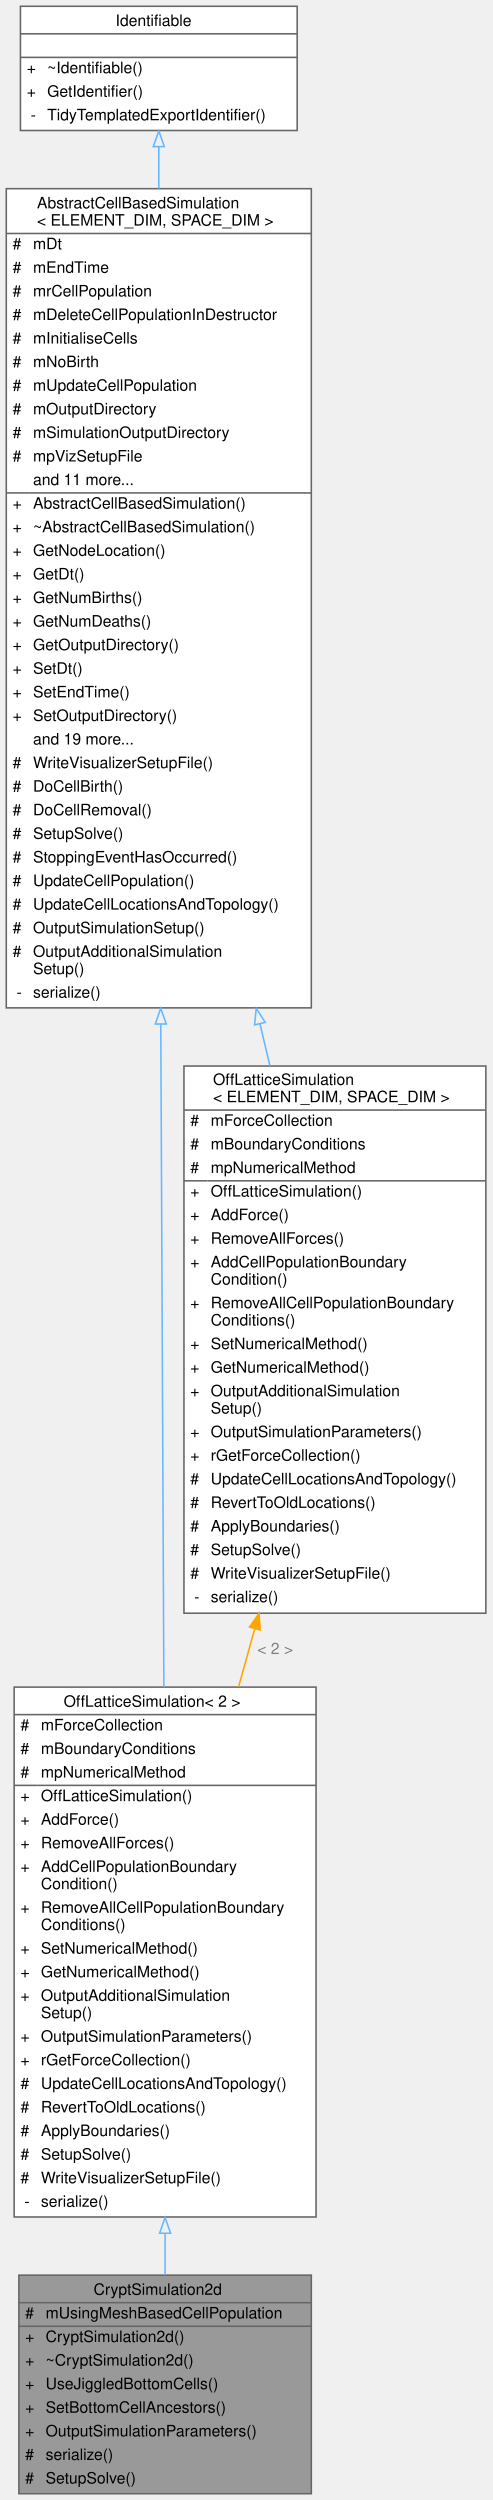
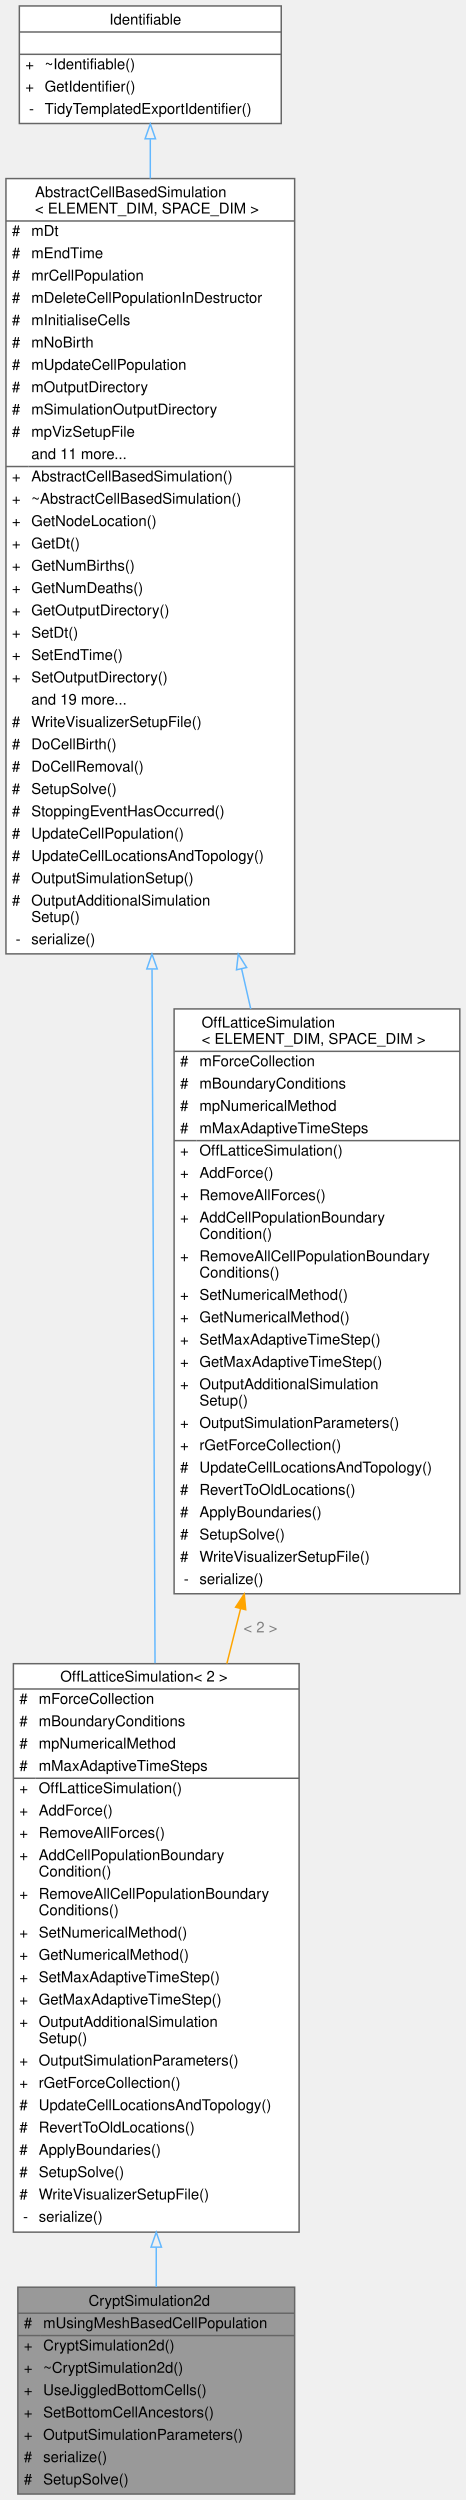
- <svg xmlns="http://www.w3.org/2000/svg" xmlns:xlink="http://www.w3.org/1999/xlink" width="313pt" height="1590pt" viewBox="0.00 0.00 313.00 1590.00">
-   <g id="graph0" class="graph" transform="scale(1 1) rotate(0) translate(4 1586)">
+ <svg xmlns="http://www.w3.org/2000/svg" xmlns:xlink="http://www.w3.org/1999/xlink" width="313pt" height="1680pt" viewBox="0.00 0.00 313.00 1680.00">
+   <g id="graph0" class="graph" transform="scale(1 1) rotate(0) translate(4 1676)">
    <g id="Node000001" class="node">
      <g id="a_Node000001">
        <a xlink:title=" ">
          <polygon fill="#999999" stroke="transparent" points="194,-139 8,-139 8,0 194,0 194,-139" />
          <text text-anchor="start" x="55.5" y="-126.5" font-family="Helvetica,sans-Serif" font-size="10.00">CryptSimulation2d</text>
          <text text-anchor="start" x="12" y="-111.5" font-family="Helvetica,sans-Serif" font-size="10.00">#</text>
          <text text-anchor="start" x="25" y="-111.5" font-family="Helvetica,sans-Serif" font-size="10.00">mUsingMeshBasedCellPopulation</text>
          <text text-anchor="start" x="12" y="-96.5" font-family="Helvetica,sans-Serif" font-size="10.00">+</text>
          <text text-anchor="start" x="25" y="-96.5" font-family="Helvetica,sans-Serif" font-size="10.00">CryptSimulation2d()</text>
          <text text-anchor="start" x="12" y="-81.5" font-family="Helvetica,sans-Serif" font-size="10.00">+</text>
          <text text-anchor="start" x="25" y="-81.5" font-family="Helvetica,sans-Serif" font-size="10.00">~CryptSimulation2d()</text>
          <text text-anchor="start" x="12" y="-66.5" font-family="Helvetica,sans-Serif" font-size="10.00">+</text>
          <text text-anchor="start" x="25" y="-66.5" font-family="Helvetica,sans-Serif" font-size="10.00">UseJiggledBottomCells()</text>
          <text text-anchor="start" x="12" y="-51.5" font-family="Helvetica,sans-Serif" font-size="10.00">+</text>
          <text text-anchor="start" x="25" y="-51.5" font-family="Helvetica,sans-Serif" font-size="10.00">SetBottomCellAncestors()</text>
          <text text-anchor="start" x="12" y="-36.5" font-family="Helvetica,sans-Serif" font-size="10.00">+</text>
          <text text-anchor="start" x="25" y="-36.5" font-family="Helvetica,sans-Serif" font-size="10.00">OutputSimulationParameters()</text>
          <text text-anchor="start" x="12" y="-21.5" font-family="Helvetica,sans-Serif" font-size="10.00">#</text>
          <text text-anchor="start" x="25" y="-21.5" font-family="Helvetica,sans-Serif" font-size="10.00">serialize()</text>
          <text text-anchor="start" x="12" y="-6.5" font-family="Helvetica,sans-Serif" font-size="10.00">#</text>
          <text text-anchor="start" x="25" y="-6.5" font-family="Helvetica,sans-Serif" font-size="10.00">SetupSolve()</text>
          <polygon fill="#666666" stroke="#666666" points="8,-121.5 8,-121.5 194,-121.5 194,-121.5 8,-121.5" />
          <polygon fill="#666666" stroke="#666666" points="8,-106.5 8,-106.5 23,-106.5 23,-106.5 8,-106.5" />
          <polygon fill="#666666" stroke="#666666" points="23,-106.5 23,-106.5 194,-106.5 194,-106.5 23,-106.5" />
          <polygon fill="none" stroke="#666666" points="8,0 8,-139 194,-139 194,0 8,0" />
        </a>
      </g>
    </g>
    <g id="Node000002" class="node">
      <g id="a_Node000002">
        <a xlink:href="classOffLatticeSimulation.html" target="_top" xlink:title=" ">
-           <polygon fill="white" stroke="transparent" points="197,-513 5,-513 5,-176 197,-176 197,-513" />
-           <text text-anchor="start" x="36.5" y="-500.5" font-family="Helvetica,sans-Serif" font-size="10.00">OffLatticeSimulation&lt; 2 &gt;</text>
-           <text text-anchor="start" x="9" y="-485.5" font-family="Helvetica,sans-Serif" font-size="10.00">#</text>
-           <text text-anchor="start" x="22" y="-485.5" font-family="Helvetica,sans-Serif" font-size="10.00">mForceCollection</text>
-           <text text-anchor="start" x="9" y="-470.5" font-family="Helvetica,sans-Serif" font-size="10.00">#</text>
-           <text text-anchor="start" x="22" y="-470.5" font-family="Helvetica,sans-Serif" font-size="10.00">mBoundaryConditions</text>
-           <text text-anchor="start" x="9" y="-455.5" font-family="Helvetica,sans-Serif" font-size="10.00">#</text>
-           <text text-anchor="start" x="22" y="-455.5" font-family="Helvetica,sans-Serif" font-size="10.00">mpNumericalMethod</text>
-           <text text-anchor="start" x="9" y="-440.5" font-family="Helvetica,sans-Serif" font-size="10.00">+</text>
-           <text text-anchor="start" x="22" y="-440.5" font-family="Helvetica,sans-Serif" font-size="10.00">OffLatticeSimulation()</text>
-           <text text-anchor="start" x="9" y="-425.5" font-family="Helvetica,sans-Serif" font-size="10.00">+</text>
-           <text text-anchor="start" x="22" y="-425.5" font-family="Helvetica,sans-Serif" font-size="10.00">AddForce()</text>
-           <text text-anchor="start" x="9" y="-410.5" font-family="Helvetica,sans-Serif" font-size="10.00">+</text>
-           <text text-anchor="start" x="22" y="-410.5" font-family="Helvetica,sans-Serif" font-size="10.00">RemoveAllForces()</text>
-           <text text-anchor="start" x="9" y="-395.5" font-family="Helvetica,sans-Serif" font-size="10.00">+</text>
-           <text text-anchor="start" x="22" y="-395.5" font-family="Helvetica,sans-Serif" font-size="10.00">AddCellPopulationBoundary</text>
-           <text text-anchor="start" x="22" y="-384.5" font-family="Helvetica,sans-Serif" font-size="10.00">Condition()</text>
-           <text text-anchor="start" x="9" y="-369.5" font-family="Helvetica,sans-Serif" font-size="10.00">+</text>
-           <text text-anchor="start" x="22" y="-369.5" font-family="Helvetica,sans-Serif" font-size="10.00">RemoveAllCellPopulationBoundary</text>
-           <text text-anchor="start" x="22" y="-358.5" font-family="Helvetica,sans-Serif" font-size="10.00">Conditions()</text>
-           <text text-anchor="start" x="9" y="-343.5" font-family="Helvetica,sans-Serif" font-size="10.00">+</text>
-           <text text-anchor="start" x="22" y="-343.5" font-family="Helvetica,sans-Serif" font-size="10.00">SetNumericalMethod()</text>
-           <text text-anchor="start" x="9" y="-328.5" font-family="Helvetica,sans-Serif" font-size="10.00">+</text>
-           <text text-anchor="start" x="22" y="-328.5" font-family="Helvetica,sans-Serif" font-size="10.00">GetNumericalMethod()</text>
-           <text text-anchor="start" x="9" y="-313.5" font-family="Helvetica,sans-Serif" font-size="10.00">+</text>
-           <text text-anchor="start" x="22" y="-313.5" font-family="Helvetica,sans-Serif" font-size="10.00">OutputAdditionalSimulation</text>
-           <text text-anchor="start" x="22" y="-302.5" font-family="Helvetica,sans-Serif" font-size="10.00">Setup()</text>
-           <text text-anchor="start" x="9" y="-287.5" font-family="Helvetica,sans-Serif" font-size="10.00">+</text>
-           <text text-anchor="start" x="22" y="-287.5" font-family="Helvetica,sans-Serif" font-size="10.00">OutputSimulationParameters()</text>
-           <text text-anchor="start" x="9" y="-272.5" font-family="Helvetica,sans-Serif" font-size="10.00">+</text>
-           <text text-anchor="start" x="22" y="-272.5" font-family="Helvetica,sans-Serif" font-size="10.00">rGetForceCollection()</text>
-           <text text-anchor="start" x="9" y="-257.5" font-family="Helvetica,sans-Serif" font-size="10.00">#</text>
-           <text text-anchor="start" x="22" y="-257.5" font-family="Helvetica,sans-Serif" font-size="10.00">UpdateCellLocationsAndTopology()</text>
-           <text text-anchor="start" x="9" y="-242.5" font-family="Helvetica,sans-Serif" font-size="10.00">#</text>
-           <text text-anchor="start" x="22" y="-242.5" font-family="Helvetica,sans-Serif" font-size="10.00">RevertToOldLocations()</text>
-           <text text-anchor="start" x="9" y="-227.5" font-family="Helvetica,sans-Serif" font-size="10.00">#</text>
-           <text text-anchor="start" x="22" y="-227.5" font-family="Helvetica,sans-Serif" font-size="10.00">ApplyBoundaries()</text>
-           <text text-anchor="start" x="9" y="-212.5" font-family="Helvetica,sans-Serif" font-size="10.00">#</text>
-           <text text-anchor="start" x="22" y="-212.5" font-family="Helvetica,sans-Serif" font-size="10.00">SetupSolve()</text>
-           <text text-anchor="start" x="9" y="-197.5" font-family="Helvetica,sans-Serif" font-size="10.00">#</text>
-           <text text-anchor="start" x="22" y="-197.5" font-family="Helvetica,sans-Serif" font-size="10.00">WriteVisualizerSetupFile()</text>
-           <text text-anchor="start" x="11.5" y="-182.5" font-family="Helvetica,sans-Serif" font-size="10.00">-</text>
-           <text text-anchor="start" x="22" y="-182.5" font-family="Helvetica,sans-Serif" font-size="10.00">serialize()</text>
-           <polygon fill="#666666" stroke="#666666" points="5,-495.5 5,-495.5 197,-495.5 197,-495.5 5,-495.5" />
-           <polygon fill="#666666" stroke="#666666" points="5,-450.5 5,-450.5 20,-450.5 20,-450.5 5,-450.5" />
-           <polygon fill="#666666" stroke="#666666" points="20,-450.5 20,-450.5 197,-450.5 197,-450.5 20,-450.5" />
-           <polygon fill="none" stroke="#666666" points="5,-176 5,-513 197,-513 197,-176 5,-176" />
+           <polygon fill="white" stroke="transparent" points="197,-558 5,-558 5,-176 197,-176 197,-558" />
+           <text text-anchor="start" x="36.5" y="-546" font-family="Helvetica,sans-Serif" font-size="10.00">OffLatticeSimulation&lt; 2 &gt;</text>
+           <text text-anchor="start" x="9" y="-531" font-family="Helvetica,sans-Serif" font-size="10.00">#</text>
+           <text text-anchor="start" x="22" y="-531" font-family="Helvetica,sans-Serif" font-size="10.00">mForceCollection</text>
+           <text text-anchor="start" x="9" y="-516" font-family="Helvetica,sans-Serif" font-size="10.00">#</text>
+           <text text-anchor="start" x="22" y="-516" font-family="Helvetica,sans-Serif" font-size="10.00">mBoundaryConditions</text>
+           <text text-anchor="start" x="9" y="-501" font-family="Helvetica,sans-Serif" font-size="10.00">#</text>
+           <text text-anchor="start" x="22" y="-501" font-family="Helvetica,sans-Serif" font-size="10.00">mpNumericalMethod</text>
+           <text text-anchor="start" x="9" y="-486" font-family="Helvetica,sans-Serif" font-size="10.00">#</text>
+           <text text-anchor="start" x="22" y="-486" font-family="Helvetica,sans-Serif" font-size="10.00">mMaxAdaptiveTimeSteps</text>
+           <text text-anchor="start" x="9" y="-471" font-family="Helvetica,sans-Serif" font-size="10.00">+</text>
+           <text text-anchor="start" x="22" y="-471" font-family="Helvetica,sans-Serif" font-size="10.00">OffLatticeSimulation()</text>
+           <text text-anchor="start" x="9" y="-456" font-family="Helvetica,sans-Serif" font-size="10.00">+</text>
+           <text text-anchor="start" x="22" y="-456" font-family="Helvetica,sans-Serif" font-size="10.00">AddForce()</text>
+           <text text-anchor="start" x="9" y="-441" font-family="Helvetica,sans-Serif" font-size="10.00">+</text>
+           <text text-anchor="start" x="22" y="-441" font-family="Helvetica,sans-Serif" font-size="10.00">RemoveAllForces()</text>
+           <text text-anchor="start" x="9" y="-426" font-family="Helvetica,sans-Serif" font-size="10.00">+</text>
+           <text text-anchor="start" x="22" y="-426" font-family="Helvetica,sans-Serif" font-size="10.00">AddCellPopulationBoundary</text>
+           <text text-anchor="start" x="22" y="-415" font-family="Helvetica,sans-Serif" font-size="10.00">Condition()</text>
+           <text text-anchor="start" x="9" y="-400" font-family="Helvetica,sans-Serif" font-size="10.00">+</text>
+           <text text-anchor="start" x="22" y="-400" font-family="Helvetica,sans-Serif" font-size="10.00">RemoveAllCellPopulationBoundary</text>
+           <text text-anchor="start" x="22" y="-389" font-family="Helvetica,sans-Serif" font-size="10.00">Conditions()</text>
+           <text text-anchor="start" x="9" y="-374" font-family="Helvetica,sans-Serif" font-size="10.00">+</text>
+           <text text-anchor="start" x="22" y="-374" font-family="Helvetica,sans-Serif" font-size="10.00">SetNumericalMethod()</text>
+           <text text-anchor="start" x="9" y="-359" font-family="Helvetica,sans-Serif" font-size="10.00">+</text>
+           <text text-anchor="start" x="22" y="-359" font-family="Helvetica,sans-Serif" font-size="10.00">GetNumericalMethod()</text>
+           <text text-anchor="start" x="9" y="-344" font-family="Helvetica,sans-Serif" font-size="10.00">+</text>
+           <text text-anchor="start" x="22" y="-344" font-family="Helvetica,sans-Serif" font-size="10.00">SetMaxAdaptiveTimeStep()</text>
+           <text text-anchor="start" x="9" y="-329" font-family="Helvetica,sans-Serif" font-size="10.00">+</text>
+           <text text-anchor="start" x="22" y="-329" font-family="Helvetica,sans-Serif" font-size="10.00">GetMaxAdaptiveTimeStep()</text>
+           <text text-anchor="start" x="9" y="-314" font-family="Helvetica,sans-Serif" font-size="10.00">+</text>
+           <text text-anchor="start" x="22" y="-314" font-family="Helvetica,sans-Serif" font-size="10.00">OutputAdditionalSimulation</text>
+           <text text-anchor="start" x="22" y="-303" font-family="Helvetica,sans-Serif" font-size="10.00">Setup()</text>
+           <text text-anchor="start" x="9" y="-288" font-family="Helvetica,sans-Serif" font-size="10.00">+</text>
+           <text text-anchor="start" x="22" y="-288" font-family="Helvetica,sans-Serif" font-size="10.00">OutputSimulationParameters()</text>
+           <text text-anchor="start" x="9" y="-273" font-family="Helvetica,sans-Serif" font-size="10.00">+</text>
+           <text text-anchor="start" x="22" y="-273" font-family="Helvetica,sans-Serif" font-size="10.00">rGetForceCollection()</text>
+           <text text-anchor="start" x="9" y="-258" font-family="Helvetica,sans-Serif" font-size="10.00">#</text>
+           <text text-anchor="start" x="22" y="-258" font-family="Helvetica,sans-Serif" font-size="10.00">UpdateCellLocationsAndTopology()</text>
+           <text text-anchor="start" x="9" y="-243" font-family="Helvetica,sans-Serif" font-size="10.00">#</text>
+           <text text-anchor="start" x="22" y="-243" font-family="Helvetica,sans-Serif" font-size="10.00">RevertToOldLocations()</text>
+           <text text-anchor="start" x="9" y="-228" font-family="Helvetica,sans-Serif" font-size="10.00">#</text>
+           <text text-anchor="start" x="22" y="-228" font-family="Helvetica,sans-Serif" font-size="10.00">ApplyBoundaries()</text>
+           <text text-anchor="start" x="9" y="-213" font-family="Helvetica,sans-Serif" font-size="10.00">#</text>
+           <text text-anchor="start" x="22" y="-213" font-family="Helvetica,sans-Serif" font-size="10.00">SetupSolve()</text>
+           <text text-anchor="start" x="9" y="-198" font-family="Helvetica,sans-Serif" font-size="10.00">#</text>
+           <text text-anchor="start" x="22" y="-198" font-family="Helvetica,sans-Serif" font-size="10.00">WriteVisualizerSetupFile()</text>
+           <text text-anchor="start" x="11.5" y="-183" font-family="Helvetica,sans-Serif" font-size="10.00">-</text>
+           <text text-anchor="start" x="22" y="-183" font-family="Helvetica,sans-Serif" font-size="10.00">serialize()</text>
+           <polygon fill="#666666" stroke="#666666" points="5,-541 5,-541 197,-541 197,-541 5,-541" />
+           <polygon fill="#666666" stroke="#666666" points="5,-481 5,-481 20,-481 20,-481 5,-481" />
+           <polygon fill="#666666" stroke="#666666" points="20,-481 20,-481 197,-481 197,-481 20,-481" />
+           <polygon fill="none" stroke="#666666" points="5,-176 5,-558 197,-558 197,-176 5,-176" />
        </a>
      </g>
    </g>
    <g id="edge1_Node000001_Node000002" class="edge">
      <g id="a_edge1_Node000001_Node000002">
        <a xlink:title=" ">
-           <path fill="none" stroke="#63b8ff" d="M101,-165.58C101,-156.38 101,-147.46 101,-139" />
-           <polygon fill="none" stroke="#63b8ff" points="97.5,-165.66 101,-175.66 104.5,-165.66 97.5,-165.66" />
+           <path fill="none" stroke="#63b8ff" d="M101,-165.77C101,-156.52 101,-147.57 101,-139.12" />
+           <polygon fill="none" stroke="#63b8ff" points="97.5,-165.93 101,-175.93 104.5,-165.93 97.5,-165.93" />
        </a>
      </g>
    </g>
    <g id="Node000003" class="node">
      <g id="a_Node000003">
        <a xlink:href="classAbstractCellBasedSimulation.html" target="_top" xlink:title=" ">
-           <polygon fill="white" stroke="transparent" points="194,-1466 0,-1466 0,-945 194,-945 194,-1466" />
-           <text text-anchor="start" x="19.5" y="-1453.5" font-family="Helvetica,sans-Serif" font-size="10.00">AbstractCellBasedSimulation</text>
-           <text text-anchor="start" x="19.5" y="-1442.5" font-family="Helvetica,sans-Serif" font-size="10.00">&lt; ELEMENT_DIM, SPACE_DIM &gt;</text>
+           <polygon fill="white" stroke="transparent" points="194,-1556 0,-1556 0,-1035 194,-1035 194,-1556" />
+           <text text-anchor="start" x="19.5" y="-1543.5" font-family="Helvetica,sans-Serif" font-size="10.00">AbstractCellBasedSimulation</text>
+           <text text-anchor="start" x="19.5" y="-1532.5" font-family="Helvetica,sans-Serif" font-size="10.00">&lt; ELEMENT_DIM, SPACE_DIM &gt;</text>
+           <text text-anchor="start" x="4" y="-1517.5" font-family="Helvetica,sans-Serif" font-size="10.00">#</text>
+           <text text-anchor="start" x="17" y="-1517.5" font-family="Helvetica,sans-Serif" font-size="10.00">mDt</text>
+           <text text-anchor="start" x="4" y="-1502.5" font-family="Helvetica,sans-Serif" font-size="10.00">#</text>
+           <text text-anchor="start" x="17" y="-1502.5" font-family="Helvetica,sans-Serif" font-size="10.00">mEndTime</text>
+           <text text-anchor="start" x="4" y="-1487.5" font-family="Helvetica,sans-Serif" font-size="10.00">#</text>
+           <text text-anchor="start" x="17" y="-1487.5" font-family="Helvetica,sans-Serif" font-size="10.00">mrCellPopulation</text>
+           <text text-anchor="start" x="4" y="-1472.5" font-family="Helvetica,sans-Serif" font-size="10.00">#</text>
+           <text text-anchor="start" x="17" y="-1472.5" font-family="Helvetica,sans-Serif" font-size="10.00">mDeleteCellPopulationInDestructor</text>
+           <text text-anchor="start" x="4" y="-1457.5" font-family="Helvetica,sans-Serif" font-size="10.00">#</text>
+           <text text-anchor="start" x="17" y="-1457.5" font-family="Helvetica,sans-Serif" font-size="10.00">mInitialiseCells</text>
+           <text text-anchor="start" x="4" y="-1442.5" font-family="Helvetica,sans-Serif" font-size="10.00">#</text>
+           <text text-anchor="start" x="17" y="-1442.5" font-family="Helvetica,sans-Serif" font-size="10.00">mNoBirth</text>
          <text text-anchor="start" x="4" y="-1427.5" font-family="Helvetica,sans-Serif" font-size="10.00">#</text>
-           <text text-anchor="start" x="17" y="-1427.5" font-family="Helvetica,sans-Serif" font-size="10.00">mDt</text>
+           <text text-anchor="start" x="17" y="-1427.5" font-family="Helvetica,sans-Serif" font-size="10.00">mUpdateCellPopulation</text>
          <text text-anchor="start" x="4" y="-1412.5" font-family="Helvetica,sans-Serif" font-size="10.00">#</text>
-           <text text-anchor="start" x="17" y="-1412.5" font-family="Helvetica,sans-Serif" font-size="10.00">mEndTime</text>
+           <text text-anchor="start" x="17" y="-1412.5" font-family="Helvetica,sans-Serif" font-size="10.00">mOutputDirectory</text>
          <text text-anchor="start" x="4" y="-1397.5" font-family="Helvetica,sans-Serif" font-size="10.00">#</text>
-           <text text-anchor="start" x="17" y="-1397.5" font-family="Helvetica,sans-Serif" font-size="10.00">mrCellPopulation</text>
+           <text text-anchor="start" x="17" y="-1397.5" font-family="Helvetica,sans-Serif" font-size="10.00">mSimulationOutputDirectory</text>
          <text text-anchor="start" x="4" y="-1382.5" font-family="Helvetica,sans-Serif" font-size="10.00">#</text>
-           <text text-anchor="start" x="17" y="-1382.5" font-family="Helvetica,sans-Serif" font-size="10.00">mDeleteCellPopulationInDestructor</text>
-           <text text-anchor="start" x="4" y="-1367.5" font-family="Helvetica,sans-Serif" font-size="10.00">#</text>
-           <text text-anchor="start" x="17" y="-1367.5" font-family="Helvetica,sans-Serif" font-size="10.00">mInitialiseCells</text>
-           <text text-anchor="start" x="4" y="-1352.5" font-family="Helvetica,sans-Serif" font-size="10.00">#</text>
-           <text text-anchor="start" x="17" y="-1352.5" font-family="Helvetica,sans-Serif" font-size="10.00">mNoBirth</text>
-           <text text-anchor="start" x="4" y="-1337.5" font-family="Helvetica,sans-Serif" font-size="10.00">#</text>
-           <text text-anchor="start" x="17" y="-1337.5" font-family="Helvetica,sans-Serif" font-size="10.00">mUpdateCellPopulation</text>
-           <text text-anchor="start" x="4" y="-1322.5" font-family="Helvetica,sans-Serif" font-size="10.00">#</text>
-           <text text-anchor="start" x="17" y="-1322.5" font-family="Helvetica,sans-Serif" font-size="10.00">mOutputDirectory</text>
-           <text text-anchor="start" x="4" y="-1307.5" font-family="Helvetica,sans-Serif" font-size="10.00">#</text>
-           <text text-anchor="start" x="17" y="-1307.5" font-family="Helvetica,sans-Serif" font-size="10.00">mSimulationOutputDirectory</text>
-           <text text-anchor="start" x="4" y="-1292.5" font-family="Helvetica,sans-Serif" font-size="10.00">#</text>
-           <text text-anchor="start" x="17" y="-1292.5" font-family="Helvetica,sans-Serif" font-size="10.00">mpVizSetupFile</text>
-           <text text-anchor="start" x="17" y="-1277.5" font-family="Helvetica,sans-Serif" font-size="10.00">and 11 more...</text>
+           <text text-anchor="start" x="17" y="-1382.5" font-family="Helvetica,sans-Serif" font-size="10.00">mpVizSetupFile</text>
+           <text text-anchor="start" x="17" y="-1367.5" font-family="Helvetica,sans-Serif" font-size="10.00">and 11 more...</text>
+           <text text-anchor="start" x="4" y="-1352.5" font-family="Helvetica,sans-Serif" font-size="10.00">+</text>
+           <text text-anchor="start" x="17" y="-1352.5" font-family="Helvetica,sans-Serif" font-size="10.00">AbstractCellBasedSimulation()</text>
+           <text text-anchor="start" x="4" y="-1337.5" font-family="Helvetica,sans-Serif" font-size="10.00">+</text>
+           <text text-anchor="start" x="17" y="-1337.5" font-family="Helvetica,sans-Serif" font-size="10.00">~AbstractCellBasedSimulation()</text>
+           <text text-anchor="start" x="4" y="-1322.5" font-family="Helvetica,sans-Serif" font-size="10.00">+</text>
+           <text text-anchor="start" x="17" y="-1322.5" font-family="Helvetica,sans-Serif" font-size="10.00">GetNodeLocation()</text>
+           <text text-anchor="start" x="4" y="-1307.5" font-family="Helvetica,sans-Serif" font-size="10.00">+</text>
+           <text text-anchor="start" x="17" y="-1307.5" font-family="Helvetica,sans-Serif" font-size="10.00">GetDt()</text>
+           <text text-anchor="start" x="4" y="-1292.5" font-family="Helvetica,sans-Serif" font-size="10.00">+</text>
+           <text text-anchor="start" x="17" y="-1292.5" font-family="Helvetica,sans-Serif" font-size="10.00">GetNumBirths()</text>
+           <text text-anchor="start" x="4" y="-1277.5" font-family="Helvetica,sans-Serif" font-size="10.00">+</text>
+           <text text-anchor="start" x="17" y="-1277.5" font-family="Helvetica,sans-Serif" font-size="10.00">GetNumDeaths()</text>
          <text text-anchor="start" x="4" y="-1262.5" font-family="Helvetica,sans-Serif" font-size="10.00">+</text>
-           <text text-anchor="start" x="17" y="-1262.5" font-family="Helvetica,sans-Serif" font-size="10.00">AbstractCellBasedSimulation()</text>
+           <text text-anchor="start" x="17" y="-1262.5" font-family="Helvetica,sans-Serif" font-size="10.00">GetOutputDirectory()</text>
          <text text-anchor="start" x="4" y="-1247.5" font-family="Helvetica,sans-Serif" font-size="10.00">+</text>
-           <text text-anchor="start" x="17" y="-1247.5" font-family="Helvetica,sans-Serif" font-size="10.00">~AbstractCellBasedSimulation()</text>
+           <text text-anchor="start" x="17" y="-1247.5" font-family="Helvetica,sans-Serif" font-size="10.00">SetDt()</text>
          <text text-anchor="start" x="4" y="-1232.5" font-family="Helvetica,sans-Serif" font-size="10.00">+</text>
-           <text text-anchor="start" x="17" y="-1232.5" font-family="Helvetica,sans-Serif" font-size="10.00">GetNodeLocation()</text>
+           <text text-anchor="start" x="17" y="-1232.5" font-family="Helvetica,sans-Serif" font-size="10.00">SetEndTime()</text>
          <text text-anchor="start" x="4" y="-1217.5" font-family="Helvetica,sans-Serif" font-size="10.00">+</text>
-           <text text-anchor="start" x="17" y="-1217.5" font-family="Helvetica,sans-Serif" font-size="10.00">GetDt()</text>
-           <text text-anchor="start" x="4" y="-1202.5" font-family="Helvetica,sans-Serif" font-size="10.00">+</text>
-           <text text-anchor="start" x="17" y="-1202.5" font-family="Helvetica,sans-Serif" font-size="10.00">GetNumBirths()</text>
-           <text text-anchor="start" x="4" y="-1187.5" font-family="Helvetica,sans-Serif" font-size="10.00">+</text>
-           <text text-anchor="start" x="17" y="-1187.5" font-family="Helvetica,sans-Serif" font-size="10.00">GetNumDeaths()</text>
-           <text text-anchor="start" x="4" y="-1172.5" font-family="Helvetica,sans-Serif" font-size="10.00">+</text>
-           <text text-anchor="start" x="17" y="-1172.5" font-family="Helvetica,sans-Serif" font-size="10.00">GetOutputDirectory()</text>
-           <text text-anchor="start" x="4" y="-1157.5" font-family="Helvetica,sans-Serif" font-size="10.00">+</text>
-           <text text-anchor="start" x="17" y="-1157.5" font-family="Helvetica,sans-Serif" font-size="10.00">SetDt()</text>
-           <text text-anchor="start" x="4" y="-1142.5" font-family="Helvetica,sans-Serif" font-size="10.00">+</text>
-           <text text-anchor="start" x="17" y="-1142.5" font-family="Helvetica,sans-Serif" font-size="10.00">SetEndTime()</text>
-           <text text-anchor="start" x="4" y="-1127.5" font-family="Helvetica,sans-Serif" font-size="10.00">+</text>
-           <text text-anchor="start" x="17" y="-1127.5" font-family="Helvetica,sans-Serif" font-size="10.00">SetOutputDirectory()</text>
-           <text text-anchor="start" x="17" y="-1112.5" font-family="Helvetica,sans-Serif" font-size="10.00">and 19 more...</text>
+           <text text-anchor="start" x="17" y="-1217.5" font-family="Helvetica,sans-Serif" font-size="10.00">SetOutputDirectory()</text>
+           <text text-anchor="start" x="17" y="-1202.5" font-family="Helvetica,sans-Serif" font-size="10.00">and 19 more...</text>
+           <text text-anchor="start" x="4" y="-1187.5" font-family="Helvetica,sans-Serif" font-size="10.00">#</text>
+           <text text-anchor="start" x="17" y="-1187.5" font-family="Helvetica,sans-Serif" font-size="10.00">WriteVisualizerSetupFile()</text>
+           <text text-anchor="start" x="4" y="-1172.5" font-family="Helvetica,sans-Serif" font-size="10.00">#</text>
+           <text text-anchor="start" x="17" y="-1172.5" font-family="Helvetica,sans-Serif" font-size="10.00">DoCellBirth()</text>
+           <text text-anchor="start" x="4" y="-1157.5" font-family="Helvetica,sans-Serif" font-size="10.00">#</text>
+           <text text-anchor="start" x="17" y="-1157.5" font-family="Helvetica,sans-Serif" font-size="10.00">DoCellRemoval()</text>
+           <text text-anchor="start" x="4" y="-1142.5" font-family="Helvetica,sans-Serif" font-size="10.00">#</text>
+           <text text-anchor="start" x="17" y="-1142.5" font-family="Helvetica,sans-Serif" font-size="10.00">SetupSolve()</text>
+           <text text-anchor="start" x="4" y="-1127.5" font-family="Helvetica,sans-Serif" font-size="10.00">#</text>
+           <text text-anchor="start" x="17" y="-1127.5" font-family="Helvetica,sans-Serif" font-size="10.00">StoppingEventHasOccurred()</text>
+           <text text-anchor="start" x="4" y="-1112.5" font-family="Helvetica,sans-Serif" font-size="10.00">#</text>
+           <text text-anchor="start" x="17" y="-1112.5" font-family="Helvetica,sans-Serif" font-size="10.00">UpdateCellPopulation()</text>
          <text text-anchor="start" x="4" y="-1097.5" font-family="Helvetica,sans-Serif" font-size="10.00">#</text>
-           <text text-anchor="start" x="17" y="-1097.5" font-family="Helvetica,sans-Serif" font-size="10.00">WriteVisualizerSetupFile()</text>
+           <text text-anchor="start" x="17" y="-1097.5" font-family="Helvetica,sans-Serif" font-size="10.00">UpdateCellLocationsAndTopology()</text>
          <text text-anchor="start" x="4" y="-1082.5" font-family="Helvetica,sans-Serif" font-size="10.00">#</text>
-           <text text-anchor="start" x="17" y="-1082.5" font-family="Helvetica,sans-Serif" font-size="10.00">DoCellBirth()</text>
+           <text text-anchor="start" x="17" y="-1082.5" font-family="Helvetica,sans-Serif" font-size="10.00">OutputSimulationSetup()</text>
          <text text-anchor="start" x="4" y="-1067.5" font-family="Helvetica,sans-Serif" font-size="10.00">#</text>
-           <text text-anchor="start" x="17" y="-1067.5" font-family="Helvetica,sans-Serif" font-size="10.00">DoCellRemoval()</text>
-           <text text-anchor="start" x="4" y="-1052.5" font-family="Helvetica,sans-Serif" font-size="10.00">#</text>
-           <text text-anchor="start" x="17" y="-1052.5" font-family="Helvetica,sans-Serif" font-size="10.00">SetupSolve()</text>
-           <text text-anchor="start" x="4" y="-1037.5" font-family="Helvetica,sans-Serif" font-size="10.00">#</text>
-           <text text-anchor="start" x="17" y="-1037.5" font-family="Helvetica,sans-Serif" font-size="10.00">StoppingEventHasOccurred()</text>
-           <text text-anchor="start" x="4" y="-1022.5" font-family="Helvetica,sans-Serif" font-size="10.00">#</text>
-           <text text-anchor="start" x="17" y="-1022.5" font-family="Helvetica,sans-Serif" font-size="10.00">UpdateCellPopulation()</text>
-           <text text-anchor="start" x="4" y="-1007.5" font-family="Helvetica,sans-Serif" font-size="10.00">#</text>
-           <text text-anchor="start" x="17" y="-1007.5" font-family="Helvetica,sans-Serif" font-size="10.00">UpdateCellLocationsAndTopology()</text>
-           <text text-anchor="start" x="4" y="-992.5" font-family="Helvetica,sans-Serif" font-size="10.00">#</text>
-           <text text-anchor="start" x="17" y="-992.5" font-family="Helvetica,sans-Serif" font-size="10.00">OutputSimulationSetup()</text>
-           <text text-anchor="start" x="4" y="-977.5" font-family="Helvetica,sans-Serif" font-size="10.00">#</text>
-           <text text-anchor="start" x="17" y="-977.5" font-family="Helvetica,sans-Serif" font-size="10.00">OutputAdditionalSimulation</text>
-           <text text-anchor="start" x="17" y="-966.5" font-family="Helvetica,sans-Serif" font-size="10.00">Setup()</text>
-           <text text-anchor="start" x="6.5" y="-951.5" font-family="Helvetica,sans-Serif" font-size="10.00">-</text>
-           <text text-anchor="start" x="17" y="-951.5" font-family="Helvetica,sans-Serif" font-size="10.00">serialize()</text>
-           <polygon fill="#666666" stroke="#666666" points="0,-1437.5 0,-1437.5 194,-1437.5 194,-1437.5 0,-1437.5" />
-           <polygon fill="#666666" stroke="#666666" points="0,-1272.5 0,-1272.5 15,-1272.5 15,-1272.5 0,-1272.5" />
-           <polygon fill="#666666" stroke="#666666" points="15,-1272.5 15,-1272.5 194,-1272.5 194,-1272.5 15,-1272.5" />
-           <polygon fill="none" stroke="#666666" points="0,-945 0,-1466 194,-1466 194,-945 0,-945" />
+           <text text-anchor="start" x="17" y="-1067.5" font-family="Helvetica,sans-Serif" font-size="10.00">OutputAdditionalSimulation</text>
+           <text text-anchor="start" x="17" y="-1056.5" font-family="Helvetica,sans-Serif" font-size="10.00">Setup()</text>
+           <text text-anchor="start" x="6.5" y="-1041.5" font-family="Helvetica,sans-Serif" font-size="10.00">-</text>
+           <text text-anchor="start" x="17" y="-1041.5" font-family="Helvetica,sans-Serif" font-size="10.00">serialize()</text>
+           <polygon fill="#666666" stroke="#666666" points="0,-1527.5 0,-1527.5 194,-1527.5 194,-1527.5 0,-1527.5" />
+           <polygon fill="#666666" stroke="#666666" points="0,-1362.5 0,-1362.5 15,-1362.5 15,-1362.5 0,-1362.5" />
+           <polygon fill="#666666" stroke="#666666" points="15,-1362.5 15,-1362.5 194,-1362.5 194,-1362.5 15,-1362.5" />
+           <polygon fill="none" stroke="#666666" points="0,-1035 0,-1556 194,-1556 194,-1035 0,-1035" />
        </a>
      </g>
    </g>
    <g id="edge2_Node000002_Node000003" class="edge">
      <g id="a_edge2_Node000002_Node000003">
        <a xlink:title=" ">
-           <path fill="none" stroke="#63b8ff" d="M98.26,-934.42C98.9,-796.38 99.66,-632.75 100.22,-513.04" />
-           <polygon fill="none" stroke="#63b8ff" points="94.76,-934.72 98.21,-944.73 101.76,-934.75 94.76,-934.72" />
+           <path fill="none" stroke="#63b8ff" d="M98.17,-1024.63C98.81,-875.12 99.6,-692.86 100.18,-558.33" />
+           <polygon fill="none" stroke="#63b8ff" points="94.66,-1024.86 98.12,-1034.88 101.66,-1024.89 94.66,-1024.86" />
        </a>
      </g>
    </g>
    <g id="Node000005" class="node">
      <g id="a_Node000005">
        <a xlink:href="classOffLatticeSimulation.html" target="_top" xlink:title=" ">
-           <polygon fill="white" stroke="transparent" points="305,-908 113,-908 113,-560 305,-560 305,-908" />
-           <text text-anchor="start" x="131.5" y="-896" font-family="Helvetica,sans-Serif" font-size="10.00">OffLatticeSimulation</text>
-           <text text-anchor="start" x="131.5" y="-885" font-family="Helvetica,sans-Serif" font-size="10.00">&lt; ELEMENT_DIM, SPACE_DIM &gt;</text>
-           <text text-anchor="start" x="117" y="-870" font-family="Helvetica,sans-Serif" font-size="10.00">#</text>
-           <text text-anchor="start" x="130" y="-870" font-family="Helvetica,sans-Serif" font-size="10.00">mForceCollection</text>
-           <text text-anchor="start" x="117" y="-855" font-family="Helvetica,sans-Serif" font-size="10.00">#</text>
-           <text text-anchor="start" x="130" y="-855" font-family="Helvetica,sans-Serif" font-size="10.00">mBoundaryConditions</text>
-           <text text-anchor="start" x="117" y="-840" font-family="Helvetica,sans-Serif" font-size="10.00">#</text>
-           <text text-anchor="start" x="130" y="-840" font-family="Helvetica,sans-Serif" font-size="10.00">mpNumericalMethod</text>
-           <text text-anchor="start" x="117" y="-825" font-family="Helvetica,sans-Serif" font-size="10.00">+</text>
-           <text text-anchor="start" x="130" y="-825" font-family="Helvetica,sans-Serif" font-size="10.00">OffLatticeSimulation()</text>
-           <text text-anchor="start" x="117" y="-810" font-family="Helvetica,sans-Serif" font-size="10.00">+</text>
-           <text text-anchor="start" x="130" y="-810" font-family="Helvetica,sans-Serif" font-size="10.00">AddForce()</text>
-           <text text-anchor="start" x="117" y="-795" font-family="Helvetica,sans-Serif" font-size="10.00">+</text>
-           <text text-anchor="start" x="130" y="-795" font-family="Helvetica,sans-Serif" font-size="10.00">RemoveAllForces()</text>
-           <text text-anchor="start" x="117" y="-780" font-family="Helvetica,sans-Serif" font-size="10.00">+</text>
-           <text text-anchor="start" x="130" y="-780" font-family="Helvetica,sans-Serif" font-size="10.00">AddCellPopulationBoundary</text>
-           <text text-anchor="start" x="130" y="-769" font-family="Helvetica,sans-Serif" font-size="10.00">Condition()</text>
-           <text text-anchor="start" x="117" y="-754" font-family="Helvetica,sans-Serif" font-size="10.00">+</text>
-           <text text-anchor="start" x="130" y="-754" font-family="Helvetica,sans-Serif" font-size="10.00">RemoveAllCellPopulationBoundary</text>
-           <text text-anchor="start" x="130" y="-743" font-family="Helvetica,sans-Serif" font-size="10.00">Conditions()</text>
-           <text text-anchor="start" x="117" y="-728" font-family="Helvetica,sans-Serif" font-size="10.00">+</text>
-           <text text-anchor="start" x="130" y="-728" font-family="Helvetica,sans-Serif" font-size="10.00">SetNumericalMethod()</text>
-           <text text-anchor="start" x="117" y="-713" font-family="Helvetica,sans-Serif" font-size="10.00">+</text>
-           <text text-anchor="start" x="130" y="-713" font-family="Helvetica,sans-Serif" font-size="10.00">GetNumericalMethod()</text>
-           <text text-anchor="start" x="117" y="-698" font-family="Helvetica,sans-Serif" font-size="10.00">+</text>
-           <text text-anchor="start" x="130" y="-698" font-family="Helvetica,sans-Serif" font-size="10.00">OutputAdditionalSimulation</text>
-           <text text-anchor="start" x="130" y="-687" font-family="Helvetica,sans-Serif" font-size="10.00">Setup()</text>
-           <text text-anchor="start" x="117" y="-672" font-family="Helvetica,sans-Serif" font-size="10.00">+</text>
-           <text text-anchor="start" x="130" y="-672" font-family="Helvetica,sans-Serif" font-size="10.00">OutputSimulationParameters()</text>
-           <text text-anchor="start" x="117" y="-657" font-family="Helvetica,sans-Serif" font-size="10.00">+</text>
-           <text text-anchor="start" x="130" y="-657" font-family="Helvetica,sans-Serif" font-size="10.00">rGetForceCollection()</text>
-           <text text-anchor="start" x="117" y="-642" font-family="Helvetica,sans-Serif" font-size="10.00">#</text>
-           <text text-anchor="start" x="130" y="-642" font-family="Helvetica,sans-Serif" font-size="10.00">UpdateCellLocationsAndTopology()</text>
-           <text text-anchor="start" x="117" y="-627" font-family="Helvetica,sans-Serif" font-size="10.00">#</text>
-           <text text-anchor="start" x="130" y="-627" font-family="Helvetica,sans-Serif" font-size="10.00">RevertToOldLocations()</text>
-           <text text-anchor="start" x="117" y="-612" font-family="Helvetica,sans-Serif" font-size="10.00">#</text>
-           <text text-anchor="start" x="130" y="-612" font-family="Helvetica,sans-Serif" font-size="10.00">ApplyBoundaries()</text>
-           <text text-anchor="start" x="117" y="-597" font-family="Helvetica,sans-Serif" font-size="10.00">#</text>
-           <text text-anchor="start" x="130" y="-597" font-family="Helvetica,sans-Serif" font-size="10.00">SetupSolve()</text>
-           <text text-anchor="start" x="117" y="-582" font-family="Helvetica,sans-Serif" font-size="10.00">#</text>
-           <text text-anchor="start" x="130" y="-582" font-family="Helvetica,sans-Serif" font-size="10.00">WriteVisualizerSetupFile()</text>
-           <text text-anchor="start" x="119.5" y="-567" font-family="Helvetica,sans-Serif" font-size="10.00">-</text>
-           <text text-anchor="start" x="130" y="-567" font-family="Helvetica,sans-Serif" font-size="10.00">serialize()</text>
-           <polygon fill="#666666" stroke="#666666" points="113,-880 113,-880 305,-880 305,-880 113,-880" />
-           <polygon fill="#666666" stroke="#666666" points="113,-835 113,-835 128,-835 128,-835 113,-835" />
-           <polygon fill="#666666" stroke="#666666" points="128,-835 128,-835 305,-835 305,-835 128,-835" />
-           <polygon fill="none" stroke="#666666" points="113,-560 113,-908 305,-908 305,-560 113,-560" />
+           <polygon fill="white" stroke="transparent" points="305,-998 113,-998 113,-605 305,-605 305,-998" />
+           <text text-anchor="start" x="131.5" y="-985.5" font-family="Helvetica,sans-Serif" font-size="10.00">OffLatticeSimulation</text>
+           <text text-anchor="start" x="131.5" y="-974.5" font-family="Helvetica,sans-Serif" font-size="10.00">&lt; ELEMENT_DIM, SPACE_DIM &gt;</text>
+           <text text-anchor="start" x="117" y="-959.5" font-family="Helvetica,sans-Serif" font-size="10.00">#</text>
+           <text text-anchor="start" x="130" y="-959.5" font-family="Helvetica,sans-Serif" font-size="10.00">mForceCollection</text>
+           <text text-anchor="start" x="117" y="-944.5" font-family="Helvetica,sans-Serif" font-size="10.00">#</text>
+           <text text-anchor="start" x="130" y="-944.5" font-family="Helvetica,sans-Serif" font-size="10.00">mBoundaryConditions</text>
+           <text text-anchor="start" x="117" y="-929.5" font-family="Helvetica,sans-Serif" font-size="10.00">#</text>
+           <text text-anchor="start" x="130" y="-929.5" font-family="Helvetica,sans-Serif" font-size="10.00">mpNumericalMethod</text>
+           <text text-anchor="start" x="117" y="-914.5" font-family="Helvetica,sans-Serif" font-size="10.00">#</text>
+           <text text-anchor="start" x="130" y="-914.5" font-family="Helvetica,sans-Serif" font-size="10.00">mMaxAdaptiveTimeSteps</text>
+           <text text-anchor="start" x="117" y="-899.5" font-family="Helvetica,sans-Serif" font-size="10.00">+</text>
+           <text text-anchor="start" x="130" y="-899.5" font-family="Helvetica,sans-Serif" font-size="10.00">OffLatticeSimulation()</text>
+           <text text-anchor="start" x="117" y="-884.5" font-family="Helvetica,sans-Serif" font-size="10.00">+</text>
+           <text text-anchor="start" x="130" y="-884.5" font-family="Helvetica,sans-Serif" font-size="10.00">AddForce()</text>
+           <text text-anchor="start" x="117" y="-869.5" font-family="Helvetica,sans-Serif" font-size="10.00">+</text>
+           <text text-anchor="start" x="130" y="-869.5" font-family="Helvetica,sans-Serif" font-size="10.00">RemoveAllForces()</text>
+           <text text-anchor="start" x="117" y="-854.5" font-family="Helvetica,sans-Serif" font-size="10.00">+</text>
+           <text text-anchor="start" x="130" y="-854.5" font-family="Helvetica,sans-Serif" font-size="10.00">AddCellPopulationBoundary</text>
+           <text text-anchor="start" x="130" y="-843.5" font-family="Helvetica,sans-Serif" font-size="10.00">Condition()</text>
+           <text text-anchor="start" x="117" y="-828.5" font-family="Helvetica,sans-Serif" font-size="10.00">+</text>
+           <text text-anchor="start" x="130" y="-828.5" font-family="Helvetica,sans-Serif" font-size="10.00">RemoveAllCellPopulationBoundary</text>
+           <text text-anchor="start" x="130" y="-817.5" font-family="Helvetica,sans-Serif" font-size="10.00">Conditions()</text>
+           <text text-anchor="start" x="117" y="-802.5" font-family="Helvetica,sans-Serif" font-size="10.00">+</text>
+           <text text-anchor="start" x="130" y="-802.5" font-family="Helvetica,sans-Serif" font-size="10.00">SetNumericalMethod()</text>
+           <text text-anchor="start" x="117" y="-787.5" font-family="Helvetica,sans-Serif" font-size="10.00">+</text>
+           <text text-anchor="start" x="130" y="-787.5" font-family="Helvetica,sans-Serif" font-size="10.00">GetNumericalMethod()</text>
+           <text text-anchor="start" x="117" y="-772.5" font-family="Helvetica,sans-Serif" font-size="10.00">+</text>
+           <text text-anchor="start" x="130" y="-772.5" font-family="Helvetica,sans-Serif" font-size="10.00">SetMaxAdaptiveTimeStep()</text>
+           <text text-anchor="start" x="117" y="-757.5" font-family="Helvetica,sans-Serif" font-size="10.00">+</text>
+           <text text-anchor="start" x="130" y="-757.5" font-family="Helvetica,sans-Serif" font-size="10.00">GetMaxAdaptiveTimeStep()</text>
+           <text text-anchor="start" x="117" y="-742.5" font-family="Helvetica,sans-Serif" font-size="10.00">+</text>
+           <text text-anchor="start" x="130" y="-742.5" font-family="Helvetica,sans-Serif" font-size="10.00">OutputAdditionalSimulation</text>
+           <text text-anchor="start" x="130" y="-731.5" font-family="Helvetica,sans-Serif" font-size="10.00">Setup()</text>
+           <text text-anchor="start" x="117" y="-716.5" font-family="Helvetica,sans-Serif" font-size="10.00">+</text>
+           <text text-anchor="start" x="130" y="-716.5" font-family="Helvetica,sans-Serif" font-size="10.00">OutputSimulationParameters()</text>
+           <text text-anchor="start" x="117" y="-701.5" font-family="Helvetica,sans-Serif" font-size="10.00">+</text>
+           <text text-anchor="start" x="130" y="-701.5" font-family="Helvetica,sans-Serif" font-size="10.00">rGetForceCollection()</text>
+           <text text-anchor="start" x="117" y="-686.5" font-family="Helvetica,sans-Serif" font-size="10.00">#</text>
+           <text text-anchor="start" x="130" y="-686.5" font-family="Helvetica,sans-Serif" font-size="10.00">UpdateCellLocationsAndTopology()</text>
+           <text text-anchor="start" x="117" y="-671.5" font-family="Helvetica,sans-Serif" font-size="10.00">#</text>
+           <text text-anchor="start" x="130" y="-671.5" font-family="Helvetica,sans-Serif" font-size="10.00">RevertToOldLocations()</text>
+           <text text-anchor="start" x="117" y="-656.5" font-family="Helvetica,sans-Serif" font-size="10.00">#</text>
+           <text text-anchor="start" x="130" y="-656.5" font-family="Helvetica,sans-Serif" font-size="10.00">ApplyBoundaries()</text>
+           <text text-anchor="start" x="117" y="-641.5" font-family="Helvetica,sans-Serif" font-size="10.00">#</text>
+           <text text-anchor="start" x="130" y="-641.5" font-family="Helvetica,sans-Serif" font-size="10.00">SetupSolve()</text>
+           <text text-anchor="start" x="117" y="-626.5" font-family="Helvetica,sans-Serif" font-size="10.00">#</text>
+           <text text-anchor="start" x="130" y="-626.5" font-family="Helvetica,sans-Serif" font-size="10.00">WriteVisualizerSetupFile()</text>
+           <text text-anchor="start" x="119.5" y="-611.5" font-family="Helvetica,sans-Serif" font-size="10.00">-</text>
+           <text text-anchor="start" x="130" y="-611.5" font-family="Helvetica,sans-Serif" font-size="10.00">serialize()</text>
+           <polygon fill="#666666" stroke="#666666" points="113,-969.5 113,-969.5 305,-969.5 305,-969.5 113,-969.5" />
+           <polygon fill="#666666" stroke="#666666" points="113,-909.5 113,-909.5 128,-909.5 128,-909.5 113,-909.5" />
+           <polygon fill="#666666" stroke="#666666" points="128,-909.5 128,-909.5 305,-909.5 305,-909.5 128,-909.5" />
+           <polygon fill="none" stroke="#666666" points="113,-605 113,-998 305,-998 305,-605 113,-605" />
        </a>
      </g>
    </g>
    <g id="edge5_Node000005_Node000003" class="edge">
      <g id="a_edge5_Node000005_Node000003">
        <a xlink:title=" ">
-           <path fill="none" stroke="#63b8ff" d="M161.31,-934.92C163.45,-925.94 165.58,-917.03 167.67,-908.25" />
-           <polygon fill="none" stroke="#63b8ff" points="157.89,-934.15 158.98,-944.69 164.7,-935.77 157.89,-934.15" />
+           <path fill="none" stroke="#63b8ff" d="M158.35,-1024.98C160.42,-1015.93 162.47,-1006.92 164.5,-998" />
+           <polygon fill="none" stroke="#63b8ff" points="154.92,-1024.29 156.12,-1034.81 161.75,-1025.84 154.92,-1024.29" />
        </a>
      </g>
    </g>
    <g id="Node000004" class="node">
      <g id="a_Node000004">
        <a xlink:href="classIdentifiable.html" target="_top" xlink:title=" ">
-           <polygon fill="white" stroke="transparent" points="185,-1582 9,-1582 9,-1503 185,-1503 185,-1582" />
-           <text text-anchor="start" x="69.5" y="-1569.5" font-family="Helvetica,sans-Serif" font-size="10.00">Identifiable</text>
-           <text text-anchor="start" x="95" y="-1554.5" font-family="Helvetica,sans-Serif" font-size="10.00"> </text>
-           <text text-anchor="start" x="13" y="-1539.5" font-family="Helvetica,sans-Serif" font-size="10.00">+</text>
-           <text text-anchor="start" x="26" y="-1539.5" font-family="Helvetica,sans-Serif" font-size="10.00">~Identifiable()</text>
-           <text text-anchor="start" x="13" y="-1524.5" font-family="Helvetica,sans-Serif" font-size="10.00">+</text>
-           <text text-anchor="start" x="26" y="-1524.5" font-family="Helvetica,sans-Serif" font-size="10.00">GetIdentifier()</text>
-           <text text-anchor="start" x="15.5" y="-1509.5" font-family="Helvetica,sans-Serif" font-size="10.00">-</text>
-           <text text-anchor="start" x="26" y="-1509.5" font-family="Helvetica,sans-Serif" font-size="10.00">TidyTemplatedExportIdentifier()</text>
-           <polygon fill="#666666" stroke="#666666" points="9,-1564.5 9,-1564.5 185,-1564.5 185,-1564.5 9,-1564.5" />
-           <polygon fill="#666666" stroke="#666666" points="9,-1549.5 9,-1549.5 185,-1549.5 185,-1549.5 9,-1549.5" />
-           <polygon fill="none" stroke="#666666" points="9,-1503 9,-1582 185,-1582 185,-1503 9,-1503" />
+           <polygon fill="white" stroke="transparent" points="185,-1672 9,-1672 9,-1593 185,-1593 185,-1672" />
+           <text text-anchor="start" x="69.5" y="-1659.5" font-family="Helvetica,sans-Serif" font-size="10.00">Identifiable</text>
+           <text text-anchor="start" x="95" y="-1644.5" font-family="Helvetica,sans-Serif" font-size="10.00"> </text>
+           <text text-anchor="start" x="13" y="-1629.5" font-family="Helvetica,sans-Serif" font-size="10.00">+</text>
+           <text text-anchor="start" x="26" y="-1629.5" font-family="Helvetica,sans-Serif" font-size="10.00">~Identifiable()</text>
+           <text text-anchor="start" x="13" y="-1614.5" font-family="Helvetica,sans-Serif" font-size="10.00">+</text>
+           <text text-anchor="start" x="26" y="-1614.5" font-family="Helvetica,sans-Serif" font-size="10.00">GetIdentifier()</text>
+           <text text-anchor="start" x="15.5" y="-1599.5" font-family="Helvetica,sans-Serif" font-size="10.00">-</text>
+           <text text-anchor="start" x="26" y="-1599.5" font-family="Helvetica,sans-Serif" font-size="10.00">TidyTemplatedExportIdentifier()</text>
+           <polygon fill="#666666" stroke="#666666" points="9,-1654.5 9,-1654.5 185,-1654.5 185,-1654.5 9,-1654.5" />
+           <polygon fill="#666666" stroke="#666666" points="9,-1639.5 9,-1639.5 185,-1639.5 185,-1639.5 9,-1639.5" />
+           <polygon fill="none" stroke="#666666" points="9,-1593 9,-1672 185,-1672 185,-1593 9,-1593" />
        </a>
      </g>
    </g>
    <g id="edge3_Node000003_Node000004" class="edge">
      <g id="a_edge3_Node000003_Node000004">
        <a xlink:title=" ">
-           <path fill="none" stroke="#63b8ff" d="M97,-1492.51C97,-1484.38 97,-1475.48 97,-1466.02" />
-           <polygon fill="none" stroke="#63b8ff" points="93.5,-1492.74 97,-1502.74 100.5,-1492.74 93.5,-1492.74" />
+           <path fill="none" stroke="#63b8ff" d="M97,-1582.51C97,-1574.38 97,-1565.48 97,-1556.02" />
+           <polygon fill="none" stroke="#63b8ff" points="93.5,-1582.74 97,-1592.74 100.5,-1582.74 93.5,-1582.74" />
        </a>
      </g>
    </g>
    <g id="edge4_Node000002_Node000005" class="edge">
      <g id="a_edge4_Node000002_Node000005">
        <a xlink:title=" ">
-           <path fill="none" stroke="orange" d="M158.02,-550.09C154.59,-537.79 151.15,-525.43 147.74,-513.22" />
-           <polygon fill="orange" stroke="orange" points="154.71,-551.24 160.76,-559.93 161.45,-549.36 154.71,-551.24" />
-         </a>
-       </g>
-       <text text-anchor="middle" x="171" y="-534" font-family="Helvetica,sans-Serif" font-size="10.00" fill="grey"> &lt; 2 &gt;</text>
+           <path fill="none" stroke="orange" d="M157.67,-594.96C154.6,-582.66 151.52,-570.31 148.46,-558.07" />
+           <polygon fill="orange" stroke="orange" points="154.32,-595.96 160.13,-604.81 161.11,-594.26 154.32,-595.96" />
+         </a>
+       </g>
+       <text text-anchor="middle" x="171" y="-579" font-family="Helvetica,sans-Serif" font-size="10.00" fill="grey"> &lt; 2 &gt;</text>
    </g>
  </g>
</svg>
